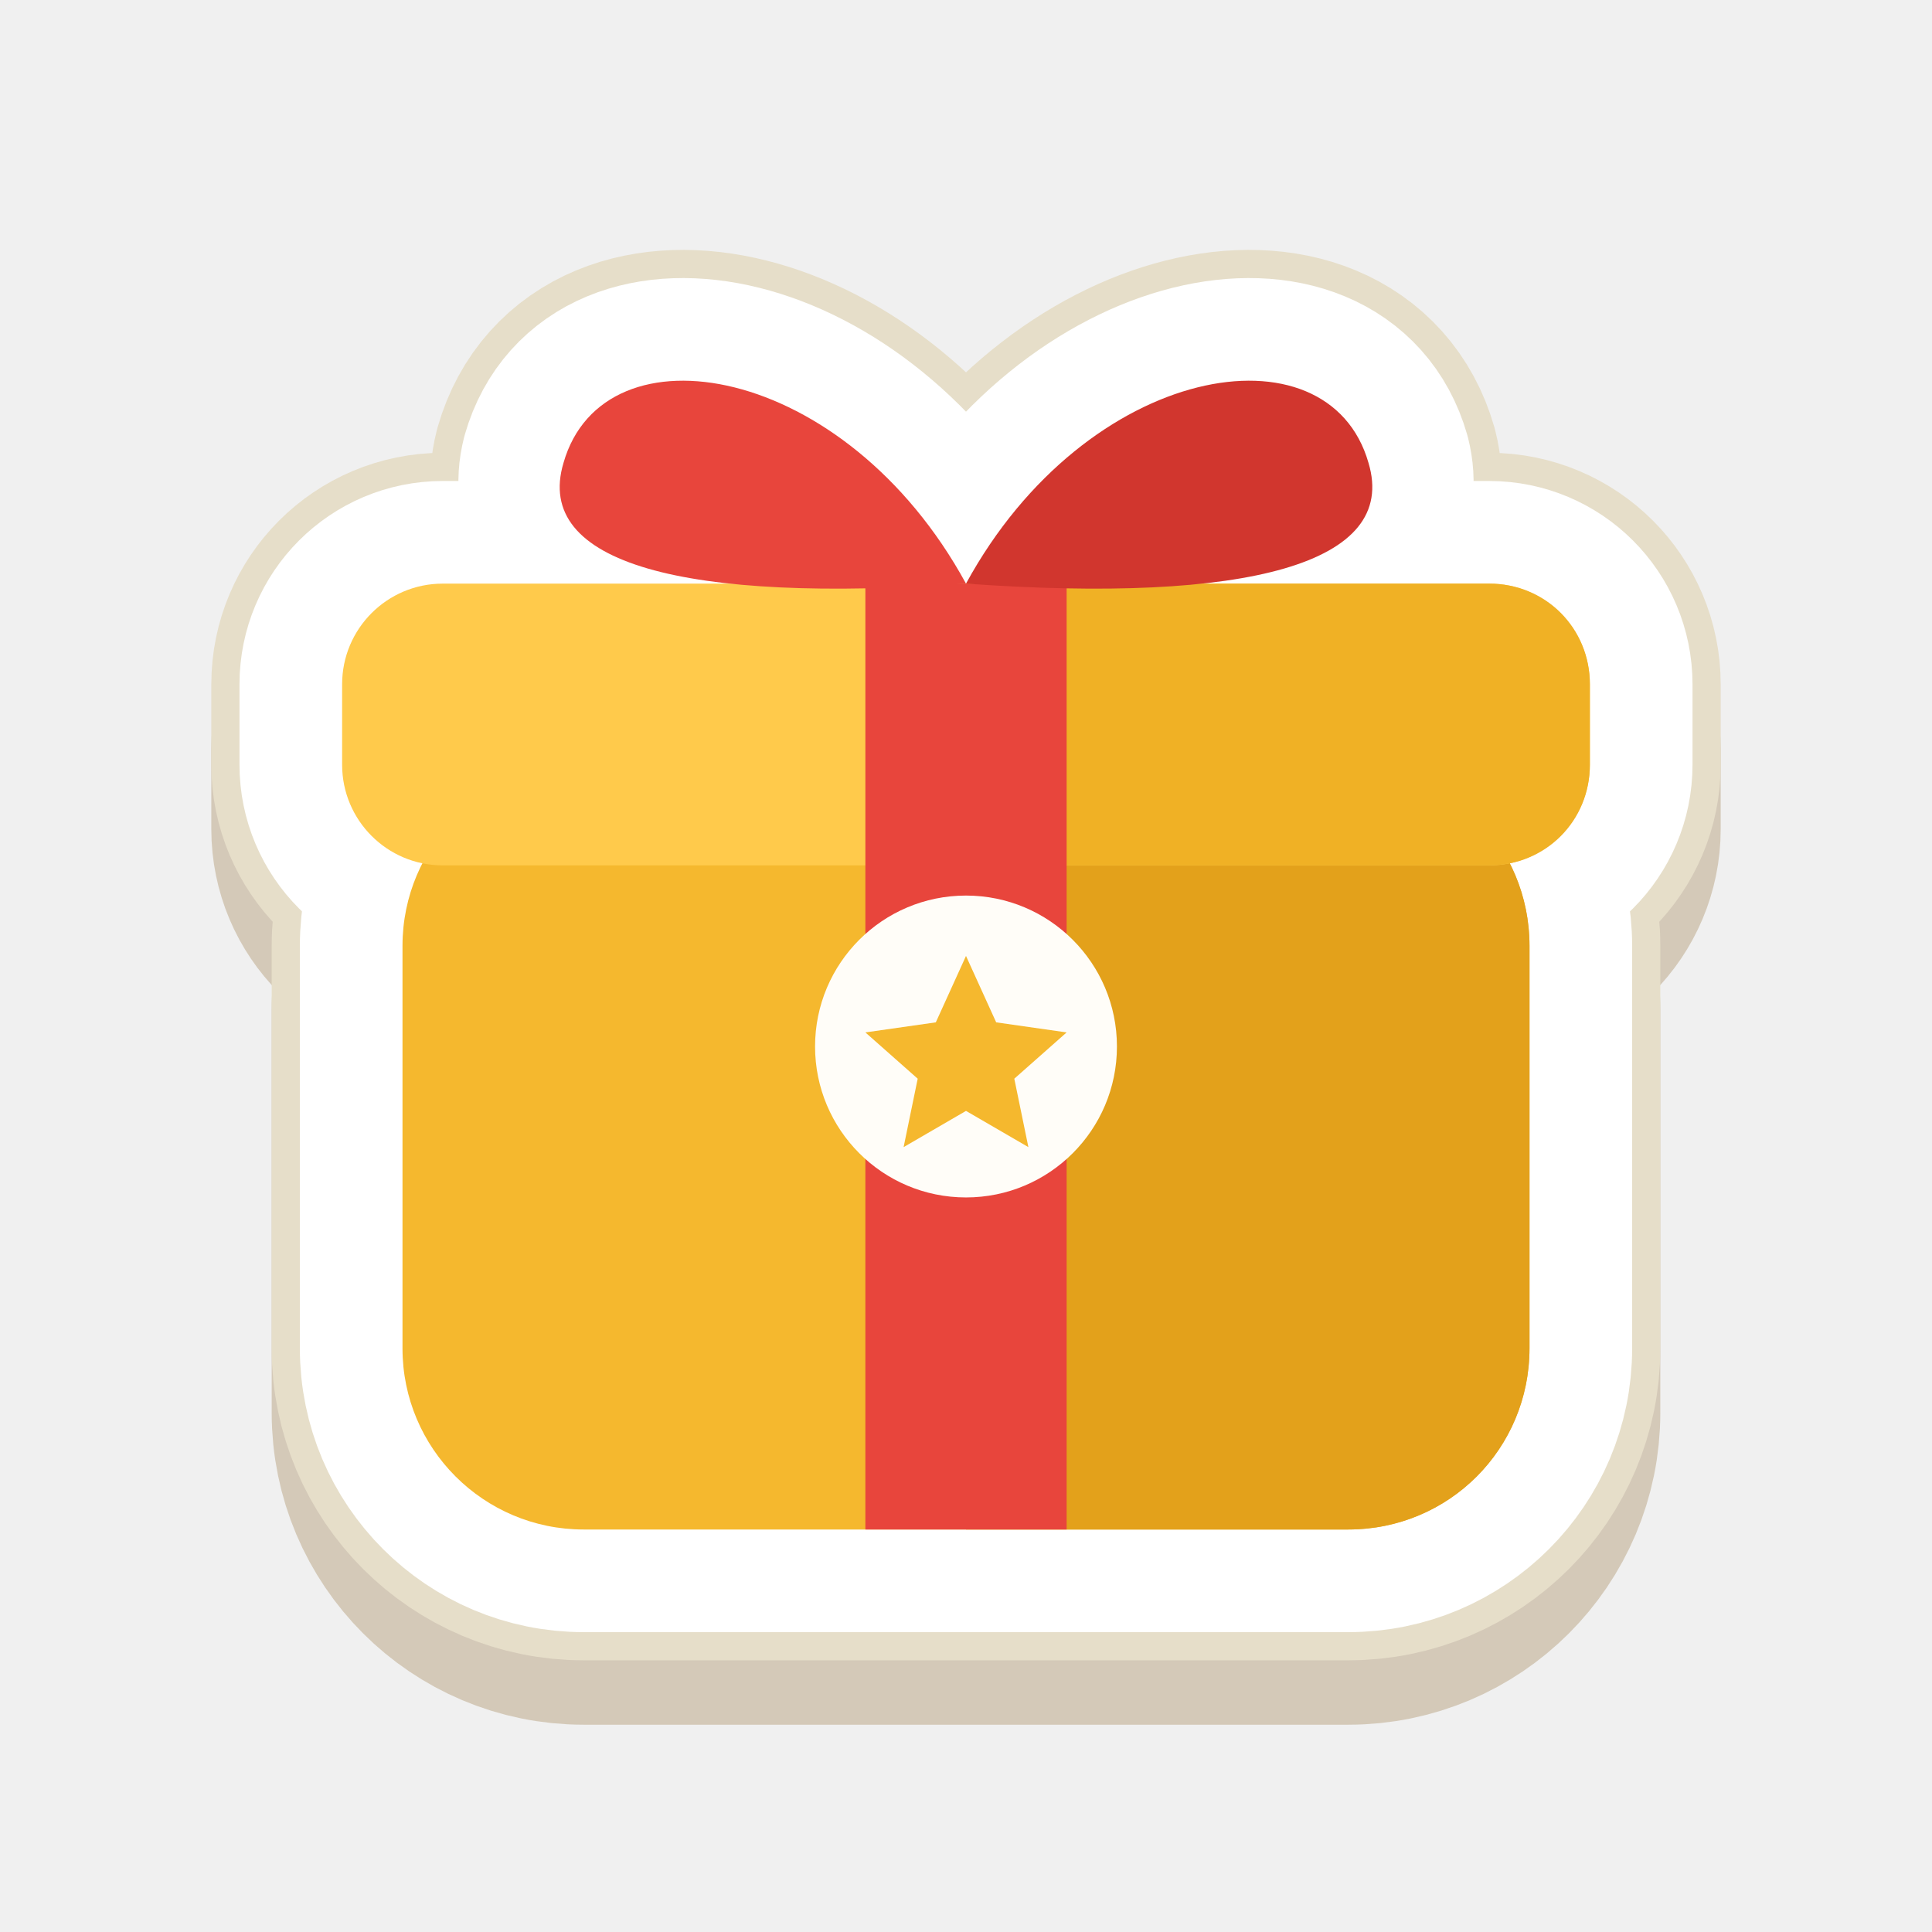
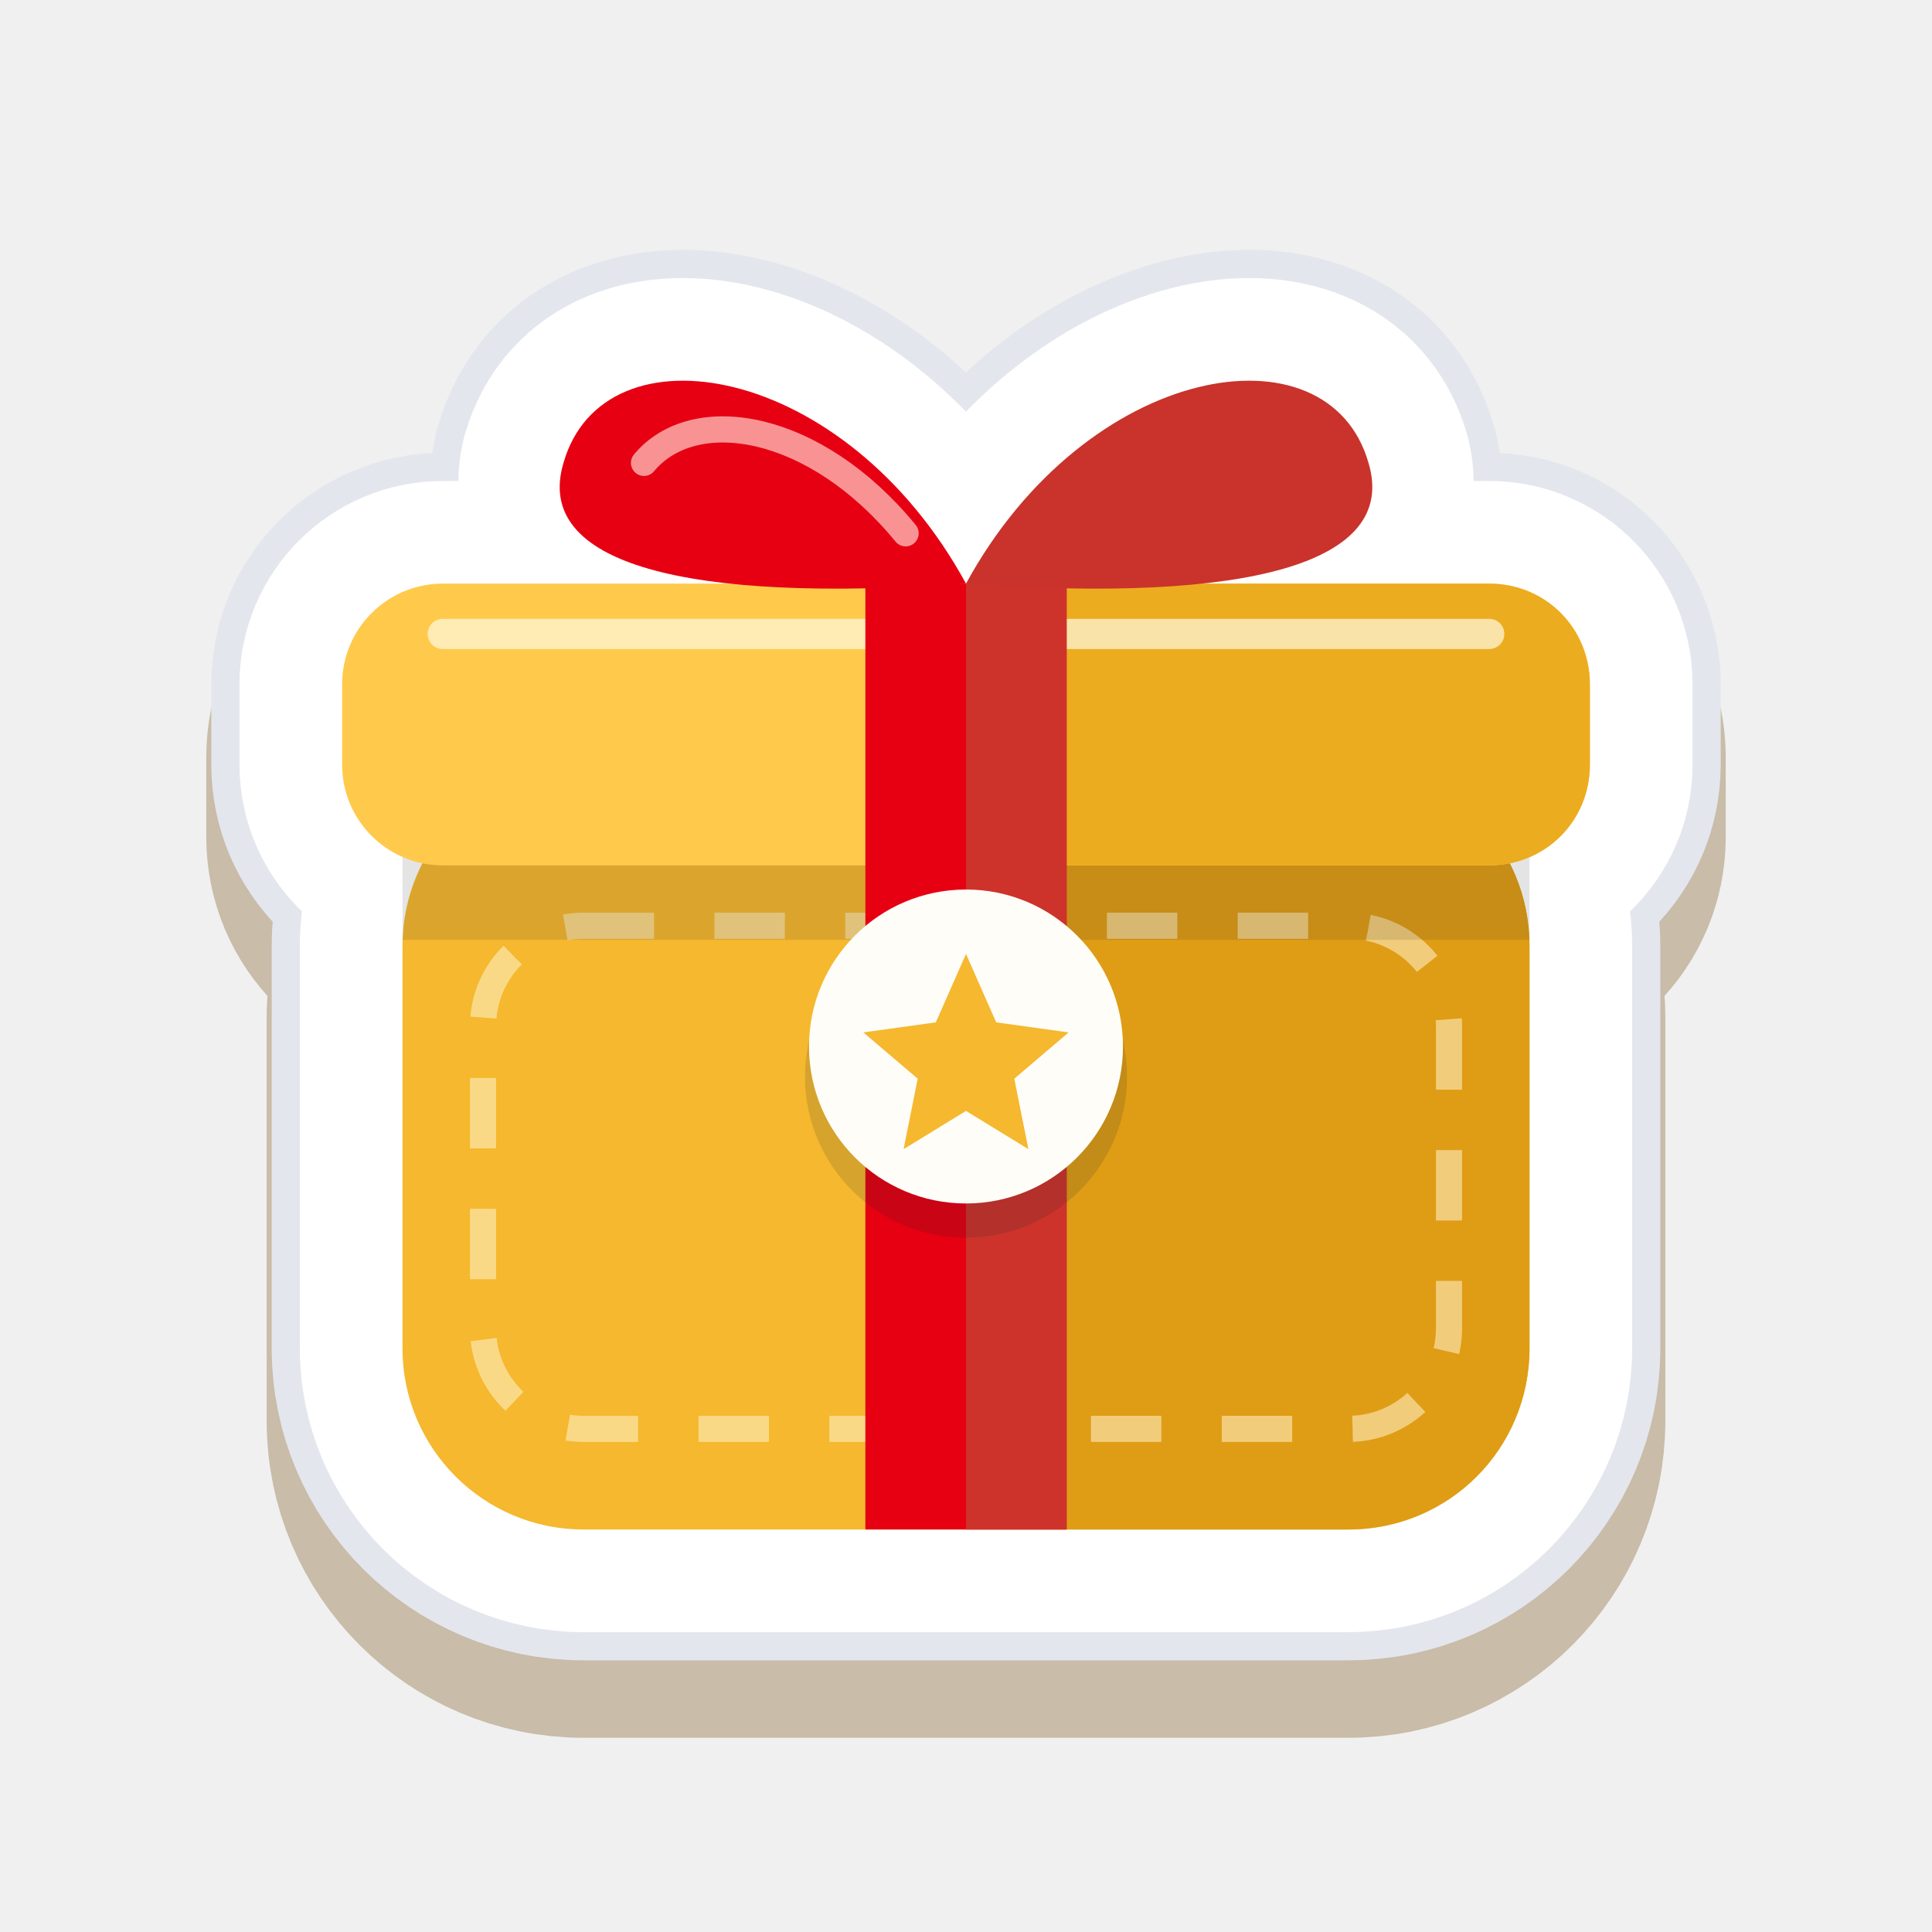
<svg xmlns="http://www.w3.org/2000/svg" viewBox="0 0 96 96" fill="none">
-   <g transform="translate(0 3.2)" stroke="#D4C9B8" stroke-width="13" stroke-linejoin="round" stroke-linecap="round" fill="#D4C9B8">
+   <g transform="translate(0 3.6)" stroke="#C9BCA8" stroke-width="13.5" stroke-linejoin="round" stroke-linecap="round" fill="#C9BCA8">
    <rect x="20" y="38" width="56" height="38" rx="9" />
    <rect x="17" y="29" width="62" height="14" rx="5" />
    <path d="M28 23C30 16 42 18 48 29C54 18 66 16 68 23C69 27 64 29 48 29C32 29 27 27 28 23Z" />
  </g>
-   <g stroke="#E6DEC9" stroke-width="13" stroke-linejoin="round" stroke-linecap="round" fill="#E6DEC9">
+   <g stroke="#E4E6EE" stroke-width="13" stroke-linejoin="round" stroke-linecap="round" fill="#E4E6EE">
    <rect x="20" y="38" width="56" height="38" rx="9" />
    <rect x="17" y="29" width="62" height="14" rx="5" />
    <path d="M28 23C30 16 42 18 48 29C54 18 66 16 68 23C69 27 64 29 48 29C32 29 27 27 28 23Z" />
  </g>
  <g stroke="#FFFFFF" stroke-width="10.2" stroke-linejoin="round" stroke-linecap="round" fill="#FFFFFF">
    <rect x="20" y="38" width="56" height="38" rx="9" />
    <rect x="17" y="29" width="62" height="14" rx="5" />
    <path d="M28 23C30 16 42 18 48 29C54 18 66 16 68 23C69 27 64 29 48 29C32 29 27 27 28 23Z" />
  </g>
  <rect x="20" y="38" width="56" height="38" rx="9" fill="#F5B82E" />
-   <path d="M48 38H67C72 38 76 42 76 47V67C76 72 72 76 67 76H48V38Z" fill="#E3A11B" />
+   <path d="M48 38H67C72 38 76 42 76 47V67C76 72 72 76 67 76H48V38Z" fill="#DF9C15" />
+   <rect x="24" y="46" width="48" height="25" rx="5" stroke="#FFF4CE" stroke-opacity="0.55" stroke-width="1.3" stroke-dasharray="3.5 3" />
+   <rect x="20" y="42.5" width="56" height="4.2" fill="#1B1D24" fill-opacity="0.12" />
  <rect x="17" y="29" width="62" height="14" rx="5" fill="#FFCA4B" />
-   <path d="M48 29H74C76.8 29 79 31.2 79 34V38C79 40.8 76.8 43 74 43H48V29Z" fill="#F0B125" />
-   <rect x="43" y="29" width="10" height="47" fill="#E8453C" />
-   <path d="M48 29C42 18 30 16 28 23C26.5 28 34 30 48 29Z" fill="#E8453C" />
-   <path d="M48 29C54 18 66 16 68 23C69.5 28 62 30 48 29Z" fill="#D1362E" />
-   <circle cx="48" cy="52" r="7.5" fill="#FFFDF8" />
-   <path d="M48 47.5L49.5 50.8L53 51.3L50.4 53.6L51.1 57L48 55.2L44.9 57L45.6 53.6L43 51.3L46.5 50.8L48 47.5Z" fill="#F5B82E" />
+   <path d="M48 29H74C76.8 29 79 31.2 79 34V38C79 40.8 76.8 43 74 43H48V29Z" fill="#ECAC1F" />
+   <path d="M22 31.5H74" stroke="#FFF8DC" stroke-opacity="0.72" stroke-width="1.5" stroke-linecap="round" />
+   <rect x="43" y="29" width="10" height="47" fill="#E60012" />
+   <rect x="48" y="29" width="5" height="47" fill="#CD332B" />
+   <path d="M48 29C42 18 30 16 28 23C26.5 28 34 30 48 29Z" fill="#E60012" />
+   <path d="M48 29C54 18 66 16 68 23C69.5 28 62 30 48 29Z" fill="#C9332B" />
+   <path d="M32 23C34.5 20 40.5 21 45 26.5" stroke="#FFC4BD" stroke-width="1.3" stroke-linecap="round" opacity="0.75" />
+   <circle cx="48" cy="53.5" r="8" fill="#1B1D24" fill-opacity="0.14" />
+   <circle cx="48" cy="52" r="7.8" fill="#FFFDF8" />
+   <path d="M48 47.4L49.5 50.8L53.1 51.3L50.4 53.6L51.1 57.1L48 55.2L44.9 57.1L45.6 53.6L42.9 51.3L46.5 50.8L48 47.4Z" fill="#F5B82E" />
</svg>
